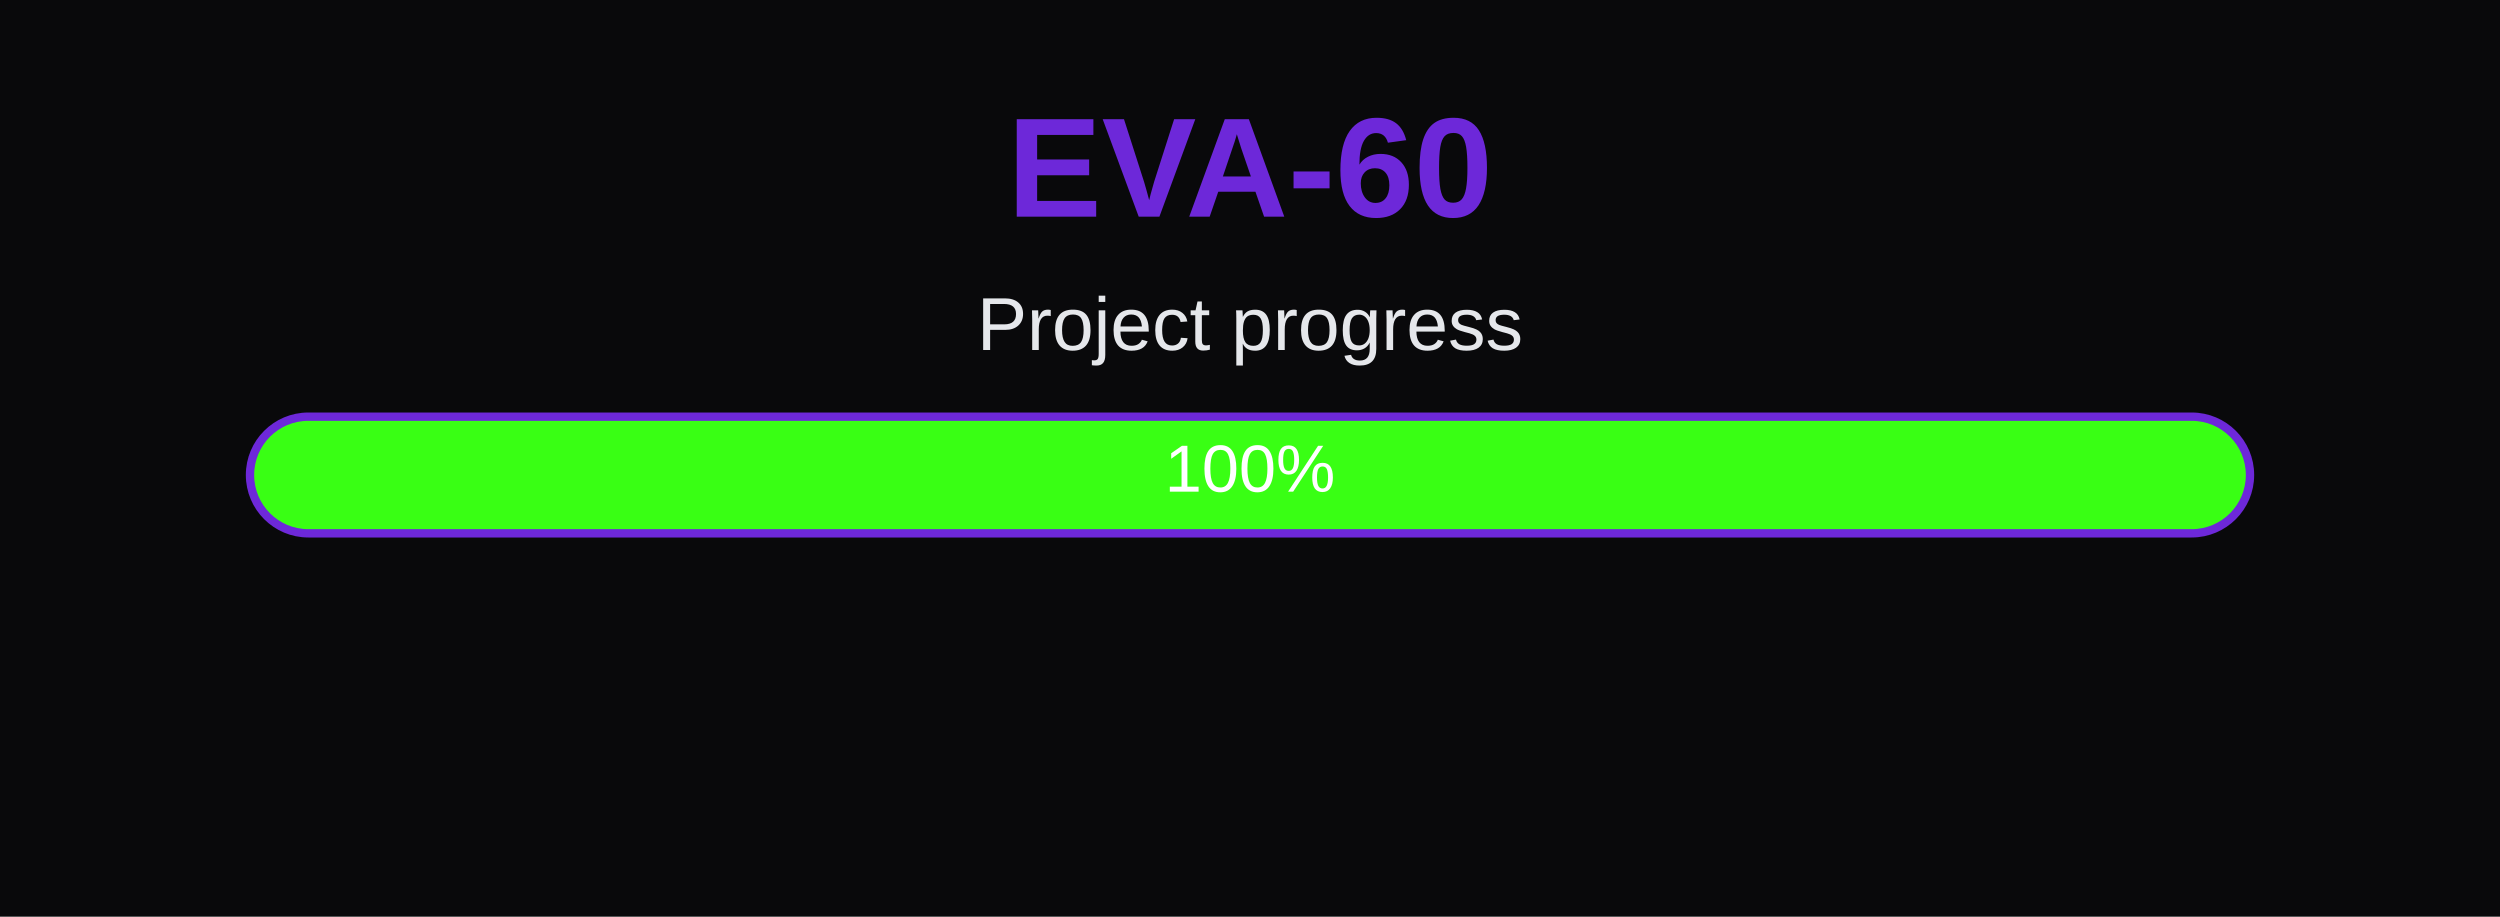
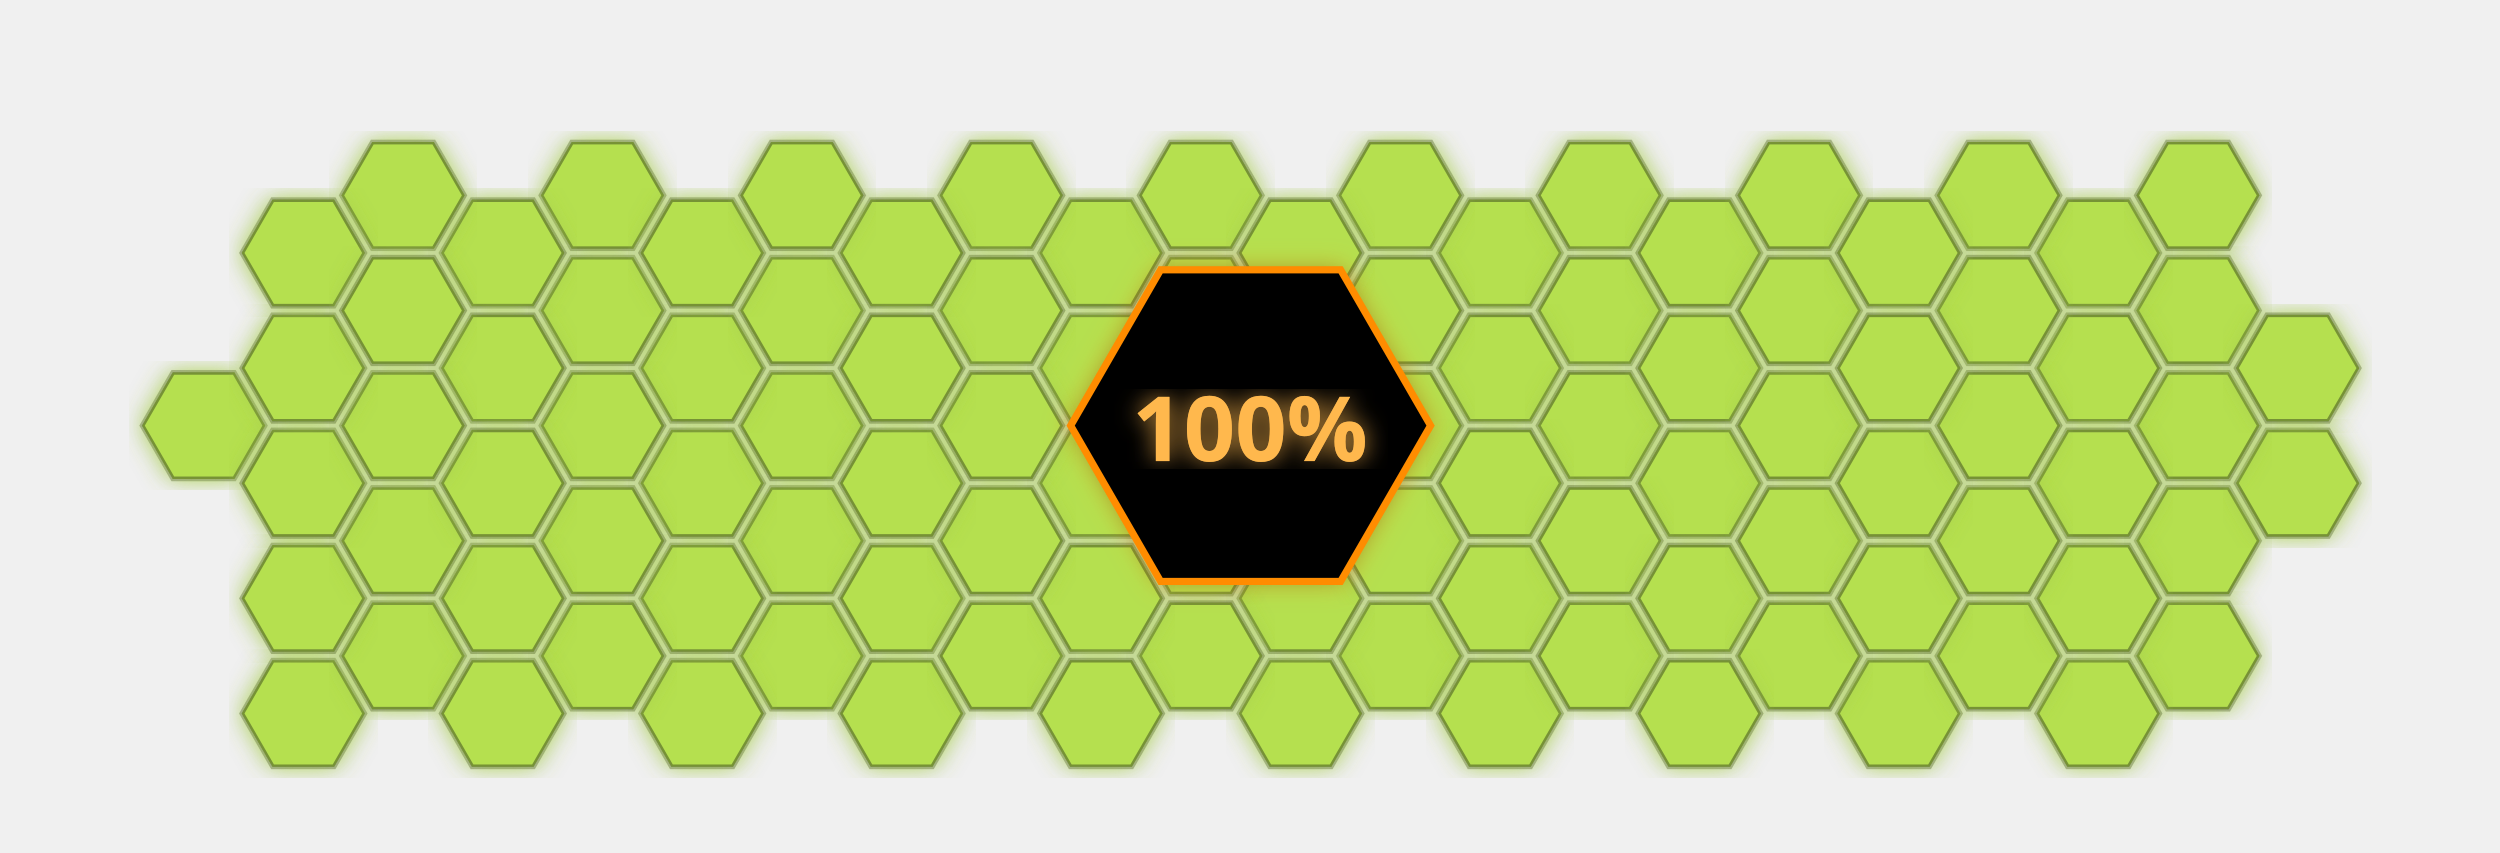
- <svg xmlns="http://www.w3.org/2000/svg" width="600" height="220" viewBox="0 0 600 220">
-   <rect width="600" height="220" fill="#09090B" />
-   <text x="300.0" y="52" text-anchor="middle" font-family="Orbitron, Arial, sans-serif" font-size="34" font-weight="700" fill="#6D28D9">EVA-60</text>
-   <text x="300.0" y="84" text-anchor="middle" font-family="Arial, sans-serif" font-size="18" fill="#E5E7EB">Project progress</text>
-   <rect x="60" y="100" width="480" height="28" rx="14" fill="#1F2937" />
-   <rect x="60" y="100" width="480" height="28" rx="14" fill="#39FF14" />
-   <rect x="60" y="100" width="480" height="28" rx="14" fill="none" stroke="#6D28D9" stroke-width="2" />
-   <text x="300.0" y="118" text-anchor="middle" font-family="Arial, sans-serif" font-size="16" fill="#FFFFFF">100%</text>
+ <svg xmlns="http://www.w3.org/2000/svg" viewBox="0 0 528 180">
+   <style>
+     @font-face {
+       font-family: Orbitron;
+       font-weight: 900;
+       src: url("https://fonts.gstatic.com/s/orbitron/v35/yMJMMIlzdpvBhQQL_SC3X9yhF25-T1nysimBoWgz.woff2") format("woff2");
+     }
+     @keyframes charge {
+       0%, 100% { fill: #0c0c0a; }
+       50%      { fill: #FF8C00; }
+     }
+   </style>
+   <defs>
+     <filter id="g">
+       <feGaussianBlur stdDeviation="2.5" result="blur" />
+       <feMerge>
+         <feMergeNode in="blur" />
+         <feMergeNode in="SourceGraphic" />
+       </feMerge>
+     </filter>
+   </defs>
+   <polygon points="182.36,138.53 175.86,149.79 162.86,149.79 156.36,138.53 162.86,127.27 175.86,127.27" fill="#b5e050" stroke="rgba(0,0,0,0.35)" stroke-width="1" filter="url(#g)" />
+   <polygon points="182.36,114.21 175.86,125.47 162.86,125.47 156.36,114.21 162.86,102.95 175.86,102.95" fill="#b5e050" stroke="rgba(0,0,0,0.35)" stroke-width="1" filter="url(#g)" />
+   <polygon points="203.42,150.69 196.92,161.95 183.92,161.95 177.42,150.69 183.92,139.43 196.92,139.43" fill="#b5e050" stroke="rgba(0,0,0,0.35)" stroke-width="1" filter="url(#g)" />
+   <polygon points="161.30,150.69 154.80,161.95 141.80,161.95 135.30,150.69 141.80,139.43 154.80,139.43" fill="#b5e050" stroke="rgba(0,0,0,0.35)" stroke-width="1" filter="url(#g)" />
+   <polygon points="161.30,126.37 154.80,137.63 141.80,137.63 135.30,126.37 141.80,115.11 154.80,115.11" fill="#b5e050" stroke="rgba(0,0,0,0.35)" stroke-width="1" filter="url(#g)" />
+   <polygon points="308.72,138.53 302.22,149.79 289.22,149.79 282.72,138.53 289.22,127.27 302.22,127.27" fill="#b5e050" stroke="rgba(0,0,0,0.35)" stroke-width="1" filter="url(#g)" />
+   <polygon points="287.66,150.69 281.16,161.95 268.16,161.95 261.66,150.69 268.16,139.43 281.16,139.43" fill="#b5e050" stroke="rgba(0,0,0,0.35)" stroke-width="1" filter="url(#g)" />
+   <polygon points="287.66,126.37 281.16,137.63 268.16,137.63 261.66,126.37 268.16,115.11 281.16,115.11" fill="#b5e050" stroke="rgba(0,0,0,0.35)" stroke-width="1" filter="url(#g)" />
+   <polygon points="161.30,102.05 154.80,113.31 141.80,113.31 135.30,102.05 141.80,90.79 154.80,90.79" fill="#b5e050" stroke="rgba(0,0,0,0.35)" stroke-width="1" filter="url(#g)" />
+   <polygon points="308.72,114.21 302.22,125.47 289.22,125.47 282.72,114.21 289.22,102.95 302.22,102.95" fill="#b5e050" stroke="rgba(0,0,0,0.35)" stroke-width="1" filter="url(#g)" />
+   <polygon points="329.78,53.42 323.28,64.68 310.28,64.68 303.78,53.42 310.28,42.16 323.28,42.16" fill="#b5e050" stroke="rgba(0,0,0,0.35)" stroke-width="1" filter="url(#g)" />
+   <polygon points="350.84,41.26 344.34,52.52 331.34,52.52 324.84,41.26 331.34,30.00 344.34,30.00" fill="#b5e050" stroke="rgba(0,0,0,0.35)" stroke-width="1" filter="url(#g)" />
+   <polygon points="203.42,126.37 196.92,137.63 183.92,137.63 177.42,126.37 183.92,115.11 196.92,115.11" fill="#b5e050" stroke="rgba(0,0,0,0.35)" stroke-width="1" filter="url(#g)" />
+   <polygon points="329.78,150.69 323.28,161.95 310.28,161.95 303.78,150.69 310.28,139.43 323.28,139.43" fill="#b5e050" stroke="rgba(0,0,0,0.35)" stroke-width="1" filter="url(#g)" />
+   <polygon points="182.36,89.89 175.86,101.15 162.86,101.15 156.36,89.89 162.86,78.64 175.86,78.64" fill="#b5e050" stroke="rgba(0,0,0,0.35)" stroke-width="1" filter="url(#g)" />
+   <polygon points="266.60,114.21 260.10,125.47 247.10,125.47 240.60,114.21 247.10,102.95 260.10,102.95" fill="#b5e050" stroke="rgba(0,0,0,0.35)" stroke-width="1" filter="url(#g)" />
+   <polygon points="477.20,138.53 470.70,149.79 457.70,149.79 451.20,138.53 457.70,127.27 470.70,127.27" fill="#b5e050" stroke="rgba(0,0,0,0.35)" stroke-width="1" filter="url(#g)" />
+   <polygon points="350.84,65.58 344.34,76.83 331.34,76.83 324.84,65.58 331.34,54.32 344.34,54.32" fill="#b5e050" stroke="rgba(0,0,0,0.35)" stroke-width="1" filter="url(#g)" />
+   <polygon points="477.20,114.21 470.70,125.47 457.70,125.47 451.20,114.21 457.70,102.95 470.70,102.95" fill="#b5e050" stroke="rgba(0,0,0,0.35)" stroke-width="1" filter="url(#g)" />
+   <polygon points="140.24,138.53 133.74,149.79 120.74,149.79 114.24,138.53 120.74,127.27 133.74,127.27" fill="#b5e050" stroke="rgba(0,0,0,0.35)" stroke-width="1" filter="url(#g)" />
+   <polygon points="224.48,138.53 217.98,149.79 204.98,149.79 198.48,138.53 204.98,127.27 217.98,127.27" fill="#b5e050" stroke="rgba(0,0,0,0.35)" stroke-width="1" filter="url(#g)" />
+   <polygon points="498.26,102.05 491.76,113.31 478.76,113.31 472.26,102.05 478.76,90.79 491.76,90.79" fill="#b5e050" stroke="rgba(0,0,0,0.35)" stroke-width="1" filter="url(#g)" />
+   <polygon points="266.60,138.53 260.10,149.79 247.10,149.79 240.60,138.53 247.10,127.27 260.10,127.27" fill="#b5e050" stroke="rgba(0,0,0,0.35)" stroke-width="1" filter="url(#g)" />
+   <polygon points="477.20,89.89 470.70,101.15 457.70,101.15 451.20,89.89 457.70,78.64 470.70,78.64" fill="#b5e050" stroke="rgba(0,0,0,0.35)" stroke-width="1" filter="url(#g)" />
+   <polygon points="329.78,77.74 323.28,88.99 310.28,88.99 303.78,77.74 310.28,66.48 323.28,66.48" fill="#b5e050" stroke="rgba(0,0,0,0.35)" stroke-width="1" filter="url(#g)" />
+   <polygon points="77.06,150.69 70.56,161.95 57.56,161.95 51.06,150.69 57.56,139.43 70.56,139.43" fill="#b5e050" stroke="rgba(0,0,0,0.35)" stroke-width="1" filter="url(#g)" />
+   <polygon points="140.24,114.21 133.74,125.47 120.74,125.47 114.24,114.21 120.74,102.95 133.74,102.95" fill="#b5e050" stroke="rgba(0,0,0,0.35)" stroke-width="1" filter="url(#g)" />
+   <polygon points="161.30,77.74 154.80,88.99 141.80,88.99 135.30,77.74 141.80,66.48 154.80,66.48" fill="#b5e050" stroke="rgba(0,0,0,0.35)" stroke-width="1" filter="url(#g)" />
+   <polygon points="308.72,89.89 302.22,101.15 289.22,101.15 282.72,89.89 289.22,78.64 302.22,78.64" fill="#b5e050" stroke="rgba(0,0,0,0.35)" stroke-width="1" filter="url(#g)" />
+   <polygon points="329.78,126.37 323.28,137.63 310.28,137.63 303.78,126.37 310.28,115.11 323.28,115.11" fill="#b5e050" stroke="rgba(0,0,0,0.35)" stroke-width="1" filter="url(#g)" />
+   <polygon points="266.60,65.58 260.10,76.83 247.10,76.83 240.60,65.58 247.10,54.32 260.10,54.32" fill="#b5e050" stroke="rgba(0,0,0,0.35)" stroke-width="1" filter="url(#g)" />
+   <polygon points="477.20,65.58 470.70,76.83 457.70,76.83 451.20,65.58 457.70,54.32 470.70,54.32" fill="#b5e050" stroke="rgba(0,0,0,0.35)" stroke-width="1" filter="url(#g)" />
+   <polygon points="308.72,41.26 302.22,52.52 289.22,52.52 282.72,41.26 289.22,30.00 302.22,30.00" fill="#b5e050" stroke="rgba(0,0,0,0.35)" stroke-width="1" filter="url(#g)" />
+   <polygon points="140.24,89.89 133.74,101.15 120.74,101.15 114.24,89.89 120.74,78.64 133.74,78.64" fill="#b5e050" stroke="rgba(0,0,0,0.35)" stroke-width="1" filter="url(#g)" />
+   <polygon points="350.84,89.89 344.34,101.15 331.34,101.15 324.84,89.89 331.34,78.64 344.34,78.64" fill="#b5e050" stroke="rgba(0,0,0,0.35)" stroke-width="1" filter="url(#g)" />
+   <polygon points="329.78,102.05 323.28,113.31 310.28,113.31 303.78,102.05 310.28,90.79 323.28,90.79" fill="#b5e050" stroke="rgba(0,0,0,0.35)" stroke-width="1" filter="url(#g)" />
+   <polygon points="245.54,77.74 239.04,88.99 226.04,88.99 219.54,77.74 226.04,66.48 239.04,66.48" fill="#b5e050" stroke="rgba(0,0,0,0.35)" stroke-width="1" filter="url(#g)" />
+   <polygon points="371.90,102.05 365.40,113.31 352.40,113.31 345.90,102.05 352.40,90.79 365.40,90.79" fill="#b5e050" stroke="rgba(0,0,0,0.35)" stroke-width="1" filter="url(#g)" />
+   <polygon points="140.24,65.58 133.74,76.83 120.74,76.83 114.24,65.58 120.74,54.32 133.74,54.32" fill="#b5e050" stroke="rgba(0,0,0,0.35)" stroke-width="1" filter="url(#g)" />
+   <polygon points="245.54,102.05 239.04,113.31 226.04,113.31 219.54,102.05 226.04,90.79 239.04,90.79" fill="#b5e050" stroke="rgba(0,0,0,0.35)" stroke-width="1" filter="url(#g)" />
+   <polygon points="414.02,150.69 407.52,161.95 394.52,161.95 388.02,150.69 394.52,139.43 407.52,139.43" fill="#b5e050" stroke="rgba(0,0,0,0.35)" stroke-width="1" filter="url(#g)" />
+   <polygon points="308.72,65.58 302.22,76.83 289.22,76.83 282.72,65.58 289.22,54.32 302.22,54.32" fill="#b5e050" stroke="rgba(0,0,0,0.35)" stroke-width="1" filter="url(#g)" />
+   <polygon points="371.90,77.74 365.40,88.99 352.40,88.99 345.90,77.74 352.40,66.48 365.40,66.48" fill="#b5e050" stroke="rgba(0,0,0,0.35)" stroke-width="1" filter="url(#g)" />
+   <polygon points="98.12,138.53 91.62,149.79 78.62,149.79 72.12,138.53 78.62,127.27 91.62,127.27" fill="#b5e050" stroke="rgba(0,0,0,0.35)" stroke-width="1" filter="url(#g)" />
+   <polygon points="245.54,53.42 239.04,64.68 226.04,64.68 219.54,53.42 226.04,42.16 239.04,42.16" fill="#b5e050" stroke="rgba(0,0,0,0.35)" stroke-width="1" filter="url(#g)" />
+   <polygon points="456.14,53.42 449.64,64.68 436.64,64.68 430.14,53.42 436.64,42.16 449.64,42.16" fill="#b5e050" stroke="rgba(0,0,0,0.35)" stroke-width="1" filter="url(#g)" />
+   <polygon points="456.14,150.69 449.64,161.95 436.64,161.95 430.14,150.69 436.64,139.43 449.64,139.43" fill="#b5e050" stroke="rgba(0,0,0,0.35)" stroke-width="1" filter="url(#g)" />
+   <polygon points="477.20,41.26 470.70,52.52 457.70,52.52 451.20,41.26 457.70,30.00 470.70,30.00" fill="#b5e050" stroke="rgba(0,0,0,0.35)" stroke-width="1" filter="url(#g)" />
+   <polygon points="245.54,126.37 239.04,137.63 226.04,137.63 219.54,126.37 226.04,115.11 239.04,115.11" fill="#b5e050" stroke="rgba(0,0,0,0.35)" stroke-width="1" filter="url(#g)" />
+   <polygon points="245.54,150.69 239.04,161.95 226.04,161.95 219.54,150.69 226.04,139.43 239.04,139.43" fill="#b5e050" stroke="rgba(0,0,0,0.35)" stroke-width="1" filter="url(#g)" />
+   <polygon points="350.84,138.53 344.34,149.79 331.34,149.79 324.84,138.53 331.34,127.27 344.34,127.27" fill="#b5e050" stroke="rgba(0,0,0,0.35)" stroke-width="1" filter="url(#g)" />
+   <polygon points="350.84,114.21 344.34,125.47 331.34,125.47 324.84,114.21 331.34,102.95 344.34,102.95" fill="#b5e050" stroke="rgba(0,0,0,0.35)" stroke-width="1" filter="url(#g)" />
+   <polygon points="371.90,126.37 365.40,137.63 352.40,137.63 345.90,126.37 352.40,115.11 365.40,115.11" fill="#b5e050" stroke="rgba(0,0,0,0.35)" stroke-width="1" filter="url(#g)" />
+   <polygon points="224.48,114.21 217.98,125.47 204.98,125.47 198.48,114.21 204.98,102.95 217.98,102.95" fill="#b5e050" stroke="rgba(0,0,0,0.35)" stroke-width="1" filter="url(#g)" />
+   <polygon points="203.42,102.05 196.92,113.31 183.92,113.31 177.42,102.05 183.92,90.79 196.92,90.79" fill="#b5e050" stroke="rgba(0,0,0,0.35)" stroke-width="1" filter="url(#g)" />
+   <polygon points="392.96,138.53 386.46,149.79 373.46,149.79 366.96,138.53 373.46,127.27 386.46,127.27" fill="#b5e050" stroke="rgba(0,0,0,0.35)" stroke-width="1" filter="url(#g)" />
+   <polygon points="435.08,138.53 428.58,149.79 415.58,149.79 409.08,138.53 415.58,127.27 428.58,127.27" fill="#b5e050" stroke="rgba(0,0,0,0.35)" stroke-width="1" filter="url(#g)" />
+   <polygon points="119.18,150.69 112.68,161.95 99.68,161.95 93.18,150.69 99.68,139.43 112.68,139.43" fill="#b5e050" stroke="rgba(0,0,0,0.35)" stroke-width="1" filter="url(#g)" />
+   <polygon points="224.48,41.26 217.98,52.52 204.98,52.52 198.48,41.26 204.98,30.00 217.98,30.00" fill="#b5e050" stroke="rgba(0,0,0,0.35)" stroke-width="1" filter="url(#g)" />
+   <polygon points="371.90,53.42 365.40,64.68 352.40,64.68 345.90,53.42 352.40,42.16 365.40,42.16" fill="#b5e050" stroke="rgba(0,0,0,0.35)" stroke-width="1" filter="url(#g)" />
+   <polygon points="182.36,65.58 175.86,76.83 162.86,76.83 156.36,65.58 162.86,54.32 175.86,54.32" fill="#b5e050" stroke="rgba(0,0,0,0.35)" stroke-width="1" filter="url(#g)" />
+   <polygon points="140.24,41.26 133.74,52.52 120.74,52.52 114.24,41.26 120.74,30.00 133.74,30.00" fill="#b5e050" stroke="rgba(0,0,0,0.35)" stroke-width="1" filter="url(#g)" />
+   <polygon points="392.96,114.21 386.46,125.47 373.46,125.47 366.96,114.21 373.46,102.95 386.46,102.95" fill="#b5e050" stroke="rgba(0,0,0,0.35)" stroke-width="1" filter="url(#g)" />
+   <polygon points="56.00,89.89 49.50,101.15 36.50,101.15 30.00,89.89 36.50,78.64 49.50,78.64" fill="#b5e050" stroke="rgba(0,0,0,0.35)" stroke-width="1" filter="url(#g)" />
+   <polygon points="266.60,41.26 260.10,52.52 247.10,52.52 240.60,41.26 247.10,30.00 260.10,30.00" fill="#b5e050" stroke="rgba(0,0,0,0.35)" stroke-width="1" filter="url(#g)" />
+   <polygon points="498.26,77.74 491.76,88.99 478.76,88.99 472.26,77.74 478.76,66.48 491.76,66.48" fill="#b5e050" stroke="rgba(0,0,0,0.35)" stroke-width="1" filter="url(#g)" />
+   <polygon points="287.66,53.42 281.16,64.68 268.16,64.68 261.66,53.42 268.16,42.16 281.16,42.16" fill="#b5e050" stroke="rgba(0,0,0,0.35)" stroke-width="1" filter="url(#g)" />
+   <polygon points="371.90,150.69 365.40,161.95 352.40,161.95 345.90,150.69 352.40,139.43 365.40,139.43" fill="#b5e050" stroke="rgba(0,0,0,0.35)" stroke-width="1" filter="url(#g)" />
+   <polygon points="161.30,53.42 154.80,64.68 141.80,64.68 135.30,53.42 141.80,42.16 154.80,42.16" fill="#b5e050" stroke="rgba(0,0,0,0.35)" stroke-width="1" filter="url(#g)" />
+   <polygon points="456.14,77.74 449.64,88.99 436.64,88.99 430.14,77.74 436.64,66.48 449.64,66.48" fill="#b5e050" stroke="rgba(0,0,0,0.35)" stroke-width="1" filter="url(#g)" />
+   <polygon points="77.06,126.37 70.56,137.63 57.56,137.63 51.06,126.37 57.56,115.11 70.56,115.11" fill="#b5e050" stroke="rgba(0,0,0,0.35)" stroke-width="1" filter="url(#g)" />
+   <polygon points="224.48,65.58 217.98,76.83 204.98,76.83 198.48,65.58 204.98,54.32 217.98,54.32" fill="#b5e050" stroke="rgba(0,0,0,0.35)" stroke-width="1" filter="url(#g)" />
+   <polygon points="224.48,89.89 217.98,101.15 204.98,101.15 198.48,89.89 204.98,78.64 217.98,78.64" fill="#b5e050" stroke="rgba(0,0,0,0.35)" stroke-width="1" filter="url(#g)" />
+   <polygon points="456.14,126.37 449.64,137.63 436.64,137.63 430.14,126.37 436.64,115.11 449.64,115.11" fill="#b5e050" stroke="rgba(0,0,0,0.35)" stroke-width="1" filter="url(#g)" />
+   <polygon points="203.42,53.42 196.92,64.68 183.92,64.68 177.42,53.42 183.92,42.16 196.92,42.16" fill="#b5e050" stroke="rgba(0,0,0,0.35)" stroke-width="1" filter="url(#g)" />
+   <polygon points="456.14,102.05 449.64,113.31 436.64,113.31 430.14,102.05 436.64,90.79 449.64,90.79" fill="#b5e050" stroke="rgba(0,0,0,0.35)" stroke-width="1" filter="url(#g)" />
+   <polygon points="203.42,77.74 196.92,88.99 183.92,88.99 177.42,77.74 183.92,66.48 196.92,66.48" fill="#b5e050" stroke="rgba(0,0,0,0.35)" stroke-width="1" filter="url(#g)" />
+   <polygon points="392.96,89.89 386.46,101.15 373.46,101.15 366.96,89.89 373.46,78.64 386.46,78.64" fill="#b5e050" stroke="rgba(0,0,0,0.35)" stroke-width="1" filter="url(#g)" />
+   <polygon points="182.36,41.26 175.86,52.52 162.86,52.52 156.36,41.26 162.86,30.00 175.86,30.00" fill="#b5e050" stroke="rgba(0,0,0,0.35)" stroke-width="1" filter="url(#g)" />
+   <polygon points="414.02,126.37 407.52,137.63 394.52,137.63 388.02,126.37 394.52,115.11 407.52,115.11" fill="#b5e050" stroke="rgba(0,0,0,0.35)" stroke-width="1" filter="url(#g)" />
+   <polygon points="119.18,53.42 112.68,64.68 99.68,64.68 93.18,53.42 99.68,42.16 112.68,42.16" fill="#b5e050" stroke="rgba(0,0,0,0.35)" stroke-width="1" filter="url(#g)" />
+   <polygon points="119.18,126.37 112.68,137.63 99.68,137.63 93.18,126.37 99.68,115.11 112.68,115.11" fill="#b5e050" stroke="rgba(0,0,0,0.35)" stroke-width="1" filter="url(#g)" />
+   <polygon points="435.08,41.26 428.58,52.52 415.58,52.52 409.08,41.26 415.58,30.00 428.58,30.00" fill="#b5e050" stroke="rgba(0,0,0,0.35)" stroke-width="1" filter="url(#g)" />
+   <polygon points="435.08,114.21 428.58,125.47 415.58,125.47 409.08,114.21 415.58,102.95 428.58,102.95" fill="#b5e050" stroke="rgba(0,0,0,0.35)" stroke-width="1" filter="url(#g)" />
+   <polygon points="98.12,114.21 91.62,125.47 78.62,125.47 72.12,114.21 78.62,102.95 91.62,102.95" fill="#b5e050" stroke="rgba(0,0,0,0.35)" stroke-width="1" filter="url(#g)" />
+   <polygon points="119.18,77.74 112.68,88.99 99.68,88.99 93.18,77.74 99.68,66.48 112.68,66.48" fill="#b5e050" stroke="rgba(0,0,0,0.35)" stroke-width="1" filter="url(#g)" />
+   <polygon points="119.18,102.05 112.68,113.31 99.68,113.31 93.18,102.05 99.68,90.79 112.68,90.79" fill="#b5e050" stroke="rgba(0,0,0,0.35)" stroke-width="1" filter="url(#g)" />
+   <polygon points="392.96,65.58 386.46,76.83 373.46,76.83 366.96,65.58 373.46,54.32 386.46,54.32" fill="#b5e050" stroke="rgba(0,0,0,0.35)" stroke-width="1" filter="url(#g)" />
+   <polygon points="77.06,102.05 70.56,113.31 57.56,113.31 51.06,102.05 57.56,90.79 70.56,90.79" fill="#b5e050" stroke="rgba(0,0,0,0.35)" stroke-width="1" filter="url(#g)" />
+   <polygon points="392.96,41.26 386.46,52.52 373.46,52.52 366.96,41.26 373.46,30.00 386.46,30.00" fill="#b5e050" stroke="rgba(0,0,0,0.35)" stroke-width="1" filter="url(#g)" />
+   <polygon points="414.02,102.05 407.52,113.31 394.52,113.31 388.02,102.05 394.52,90.79 407.52,90.79" fill="#b5e050" stroke="rgba(0,0,0,0.35)" stroke-width="1" filter="url(#g)" />
+   <polygon points="435.08,65.58 428.58,76.83 415.58,76.83 409.08,65.58 415.58,54.32 428.58,54.32" fill="#b5e050" stroke="rgba(0,0,0,0.35)" stroke-width="1" filter="url(#g)" />
+   <polygon points="435.08,89.89 428.58,101.15 415.58,101.15 409.08,89.89 415.58,78.64 428.58,78.64" fill="#b5e050" stroke="rgba(0,0,0,0.35)" stroke-width="1" filter="url(#g)" />
+   <polygon points="414.02,53.42 407.52,64.68 394.52,64.68 388.02,53.42 394.52,42.16 407.52,42.16" fill="#b5e050" stroke="rgba(0,0,0,0.35)" stroke-width="1" filter="url(#g)" />
+   <polygon points="98.12,41.26 91.62,52.52 78.62,52.52 72.12,41.26 78.62,30.00 91.62,30.00" fill="#b5e050" stroke="rgba(0,0,0,0.35)" stroke-width="1" filter="url(#g)" />
+   <polygon points="98.12,89.89 91.62,101.15 78.62,101.15 72.12,89.89 78.62,78.64 91.62,78.64" fill="#b5e050" stroke="rgba(0,0,0,0.35)" stroke-width="1" filter="url(#g)" />
+   <polygon points="414.02,77.74 407.52,88.99 394.52,88.99 388.02,77.74 394.52,66.48 407.52,66.48" fill="#b5e050" stroke="rgba(0,0,0,0.35)" stroke-width="1" filter="url(#g)" />
+   <polygon points="77.06,77.74 70.56,88.99 57.56,88.99 51.06,77.74 57.56,66.48 70.56,66.48" fill="#b5e050" stroke="rgba(0,0,0,0.35)" stroke-width="1" filter="url(#g)" />
+   <polygon points="77.06,53.42 70.56,64.68 57.56,64.68 51.06,53.42 57.56,42.16 70.56,42.16" fill="#b5e050" stroke="rgba(0,0,0,0.35)" stroke-width="1" filter="url(#g)" />
+   <polygon points="98.12,65.58 91.62,76.83 78.62,76.83 72.12,65.58 78.62,54.32 91.62,54.32" fill="#b5e050" stroke="rgba(0,0,0,0.35)" stroke-width="1" filter="url(#g)" />
+   <polygon points="302.13,89.89 283.13,122.80 245.13,122.80 226.13,89.89 245.13,56.99 283.13,56.99" fill="#000000" stroke="#FF8C00" stroke-width="1.5" />
+   <polygon points="302.13,89.89 283.13,122.80 245.13,122.80 226.13,89.89 245.13,56.99 283.13,56.99" fill="#000000" stroke="#FF8C00" stroke-width="1.5" filter="url(#g)" opacity="0.5" />
+   <text x="264" y="90" text-anchor="middle" dominant-baseline="central" fill="#ffb84d" font-size="19" font-family="'Orbitron','Arial Black',sans-serif" font-weight="900" filter="url(#g)" opacity="0.8">100%</text>
+   <text x="264" y="90" text-anchor="middle" dominant-baseline="central" fill="#ffb84d" font-size="19" font-family="'Orbitron','Arial Black',sans-serif" font-weight="900">100%</text>
</svg>
